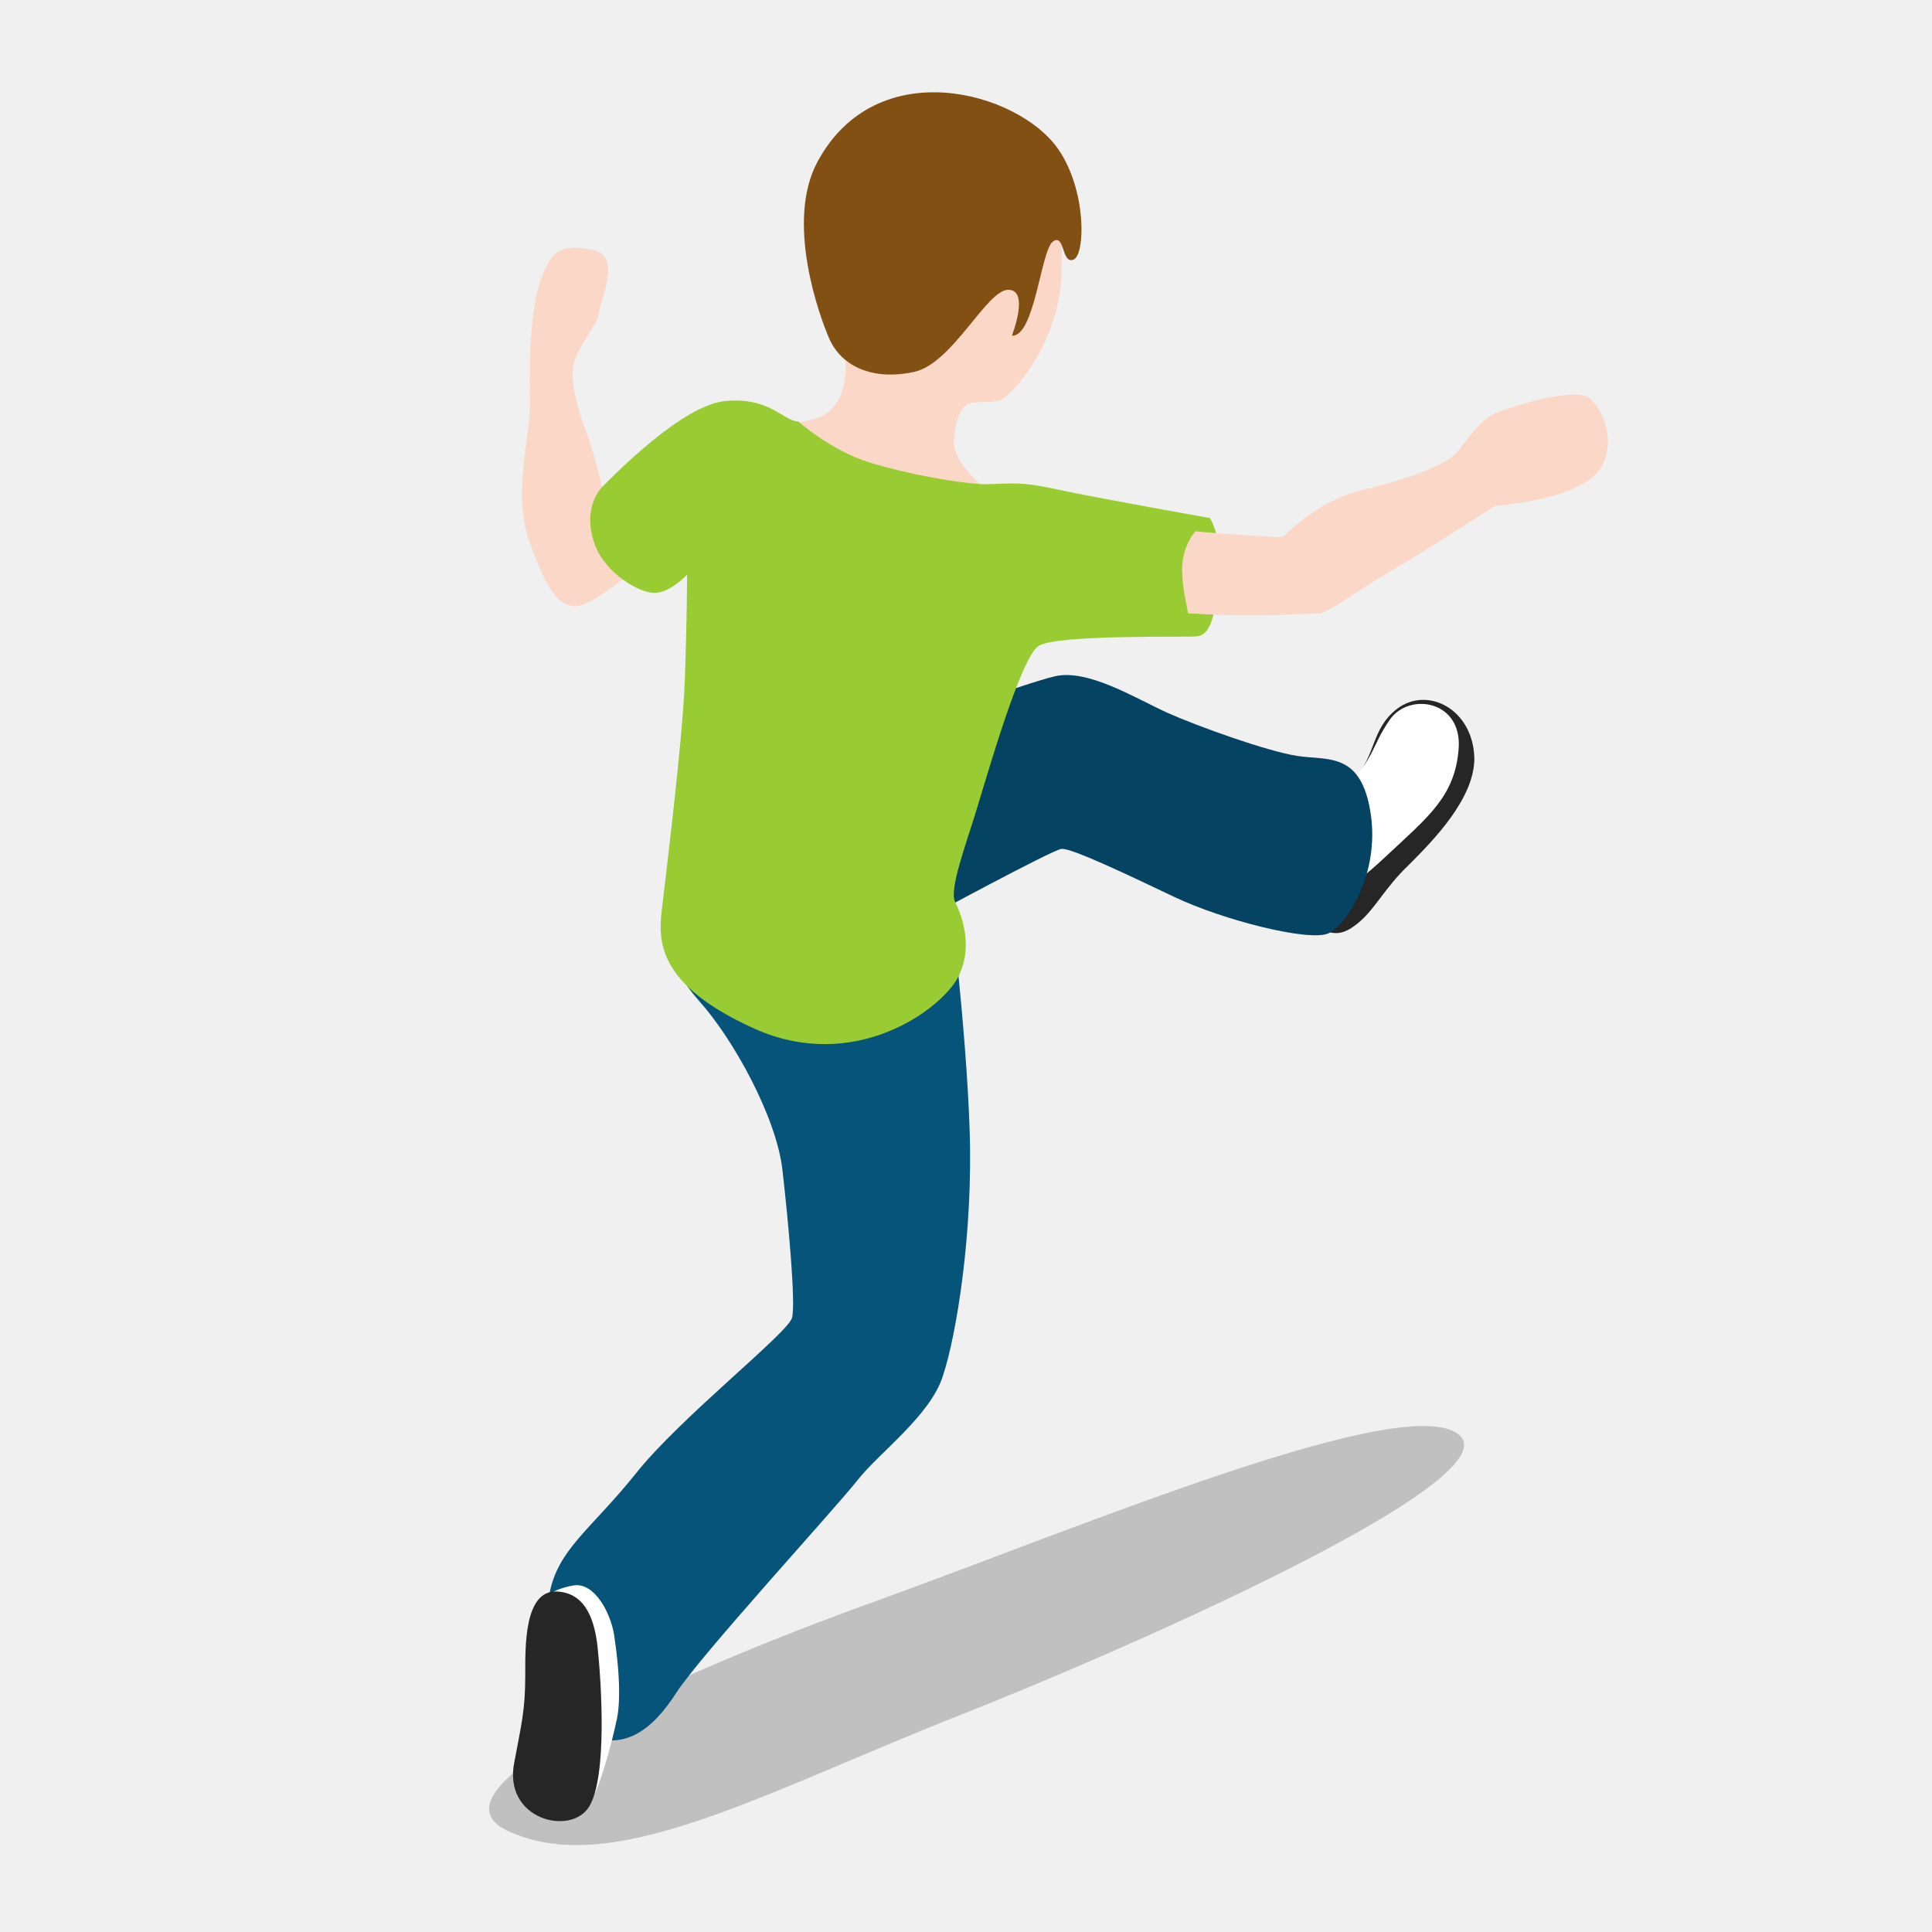
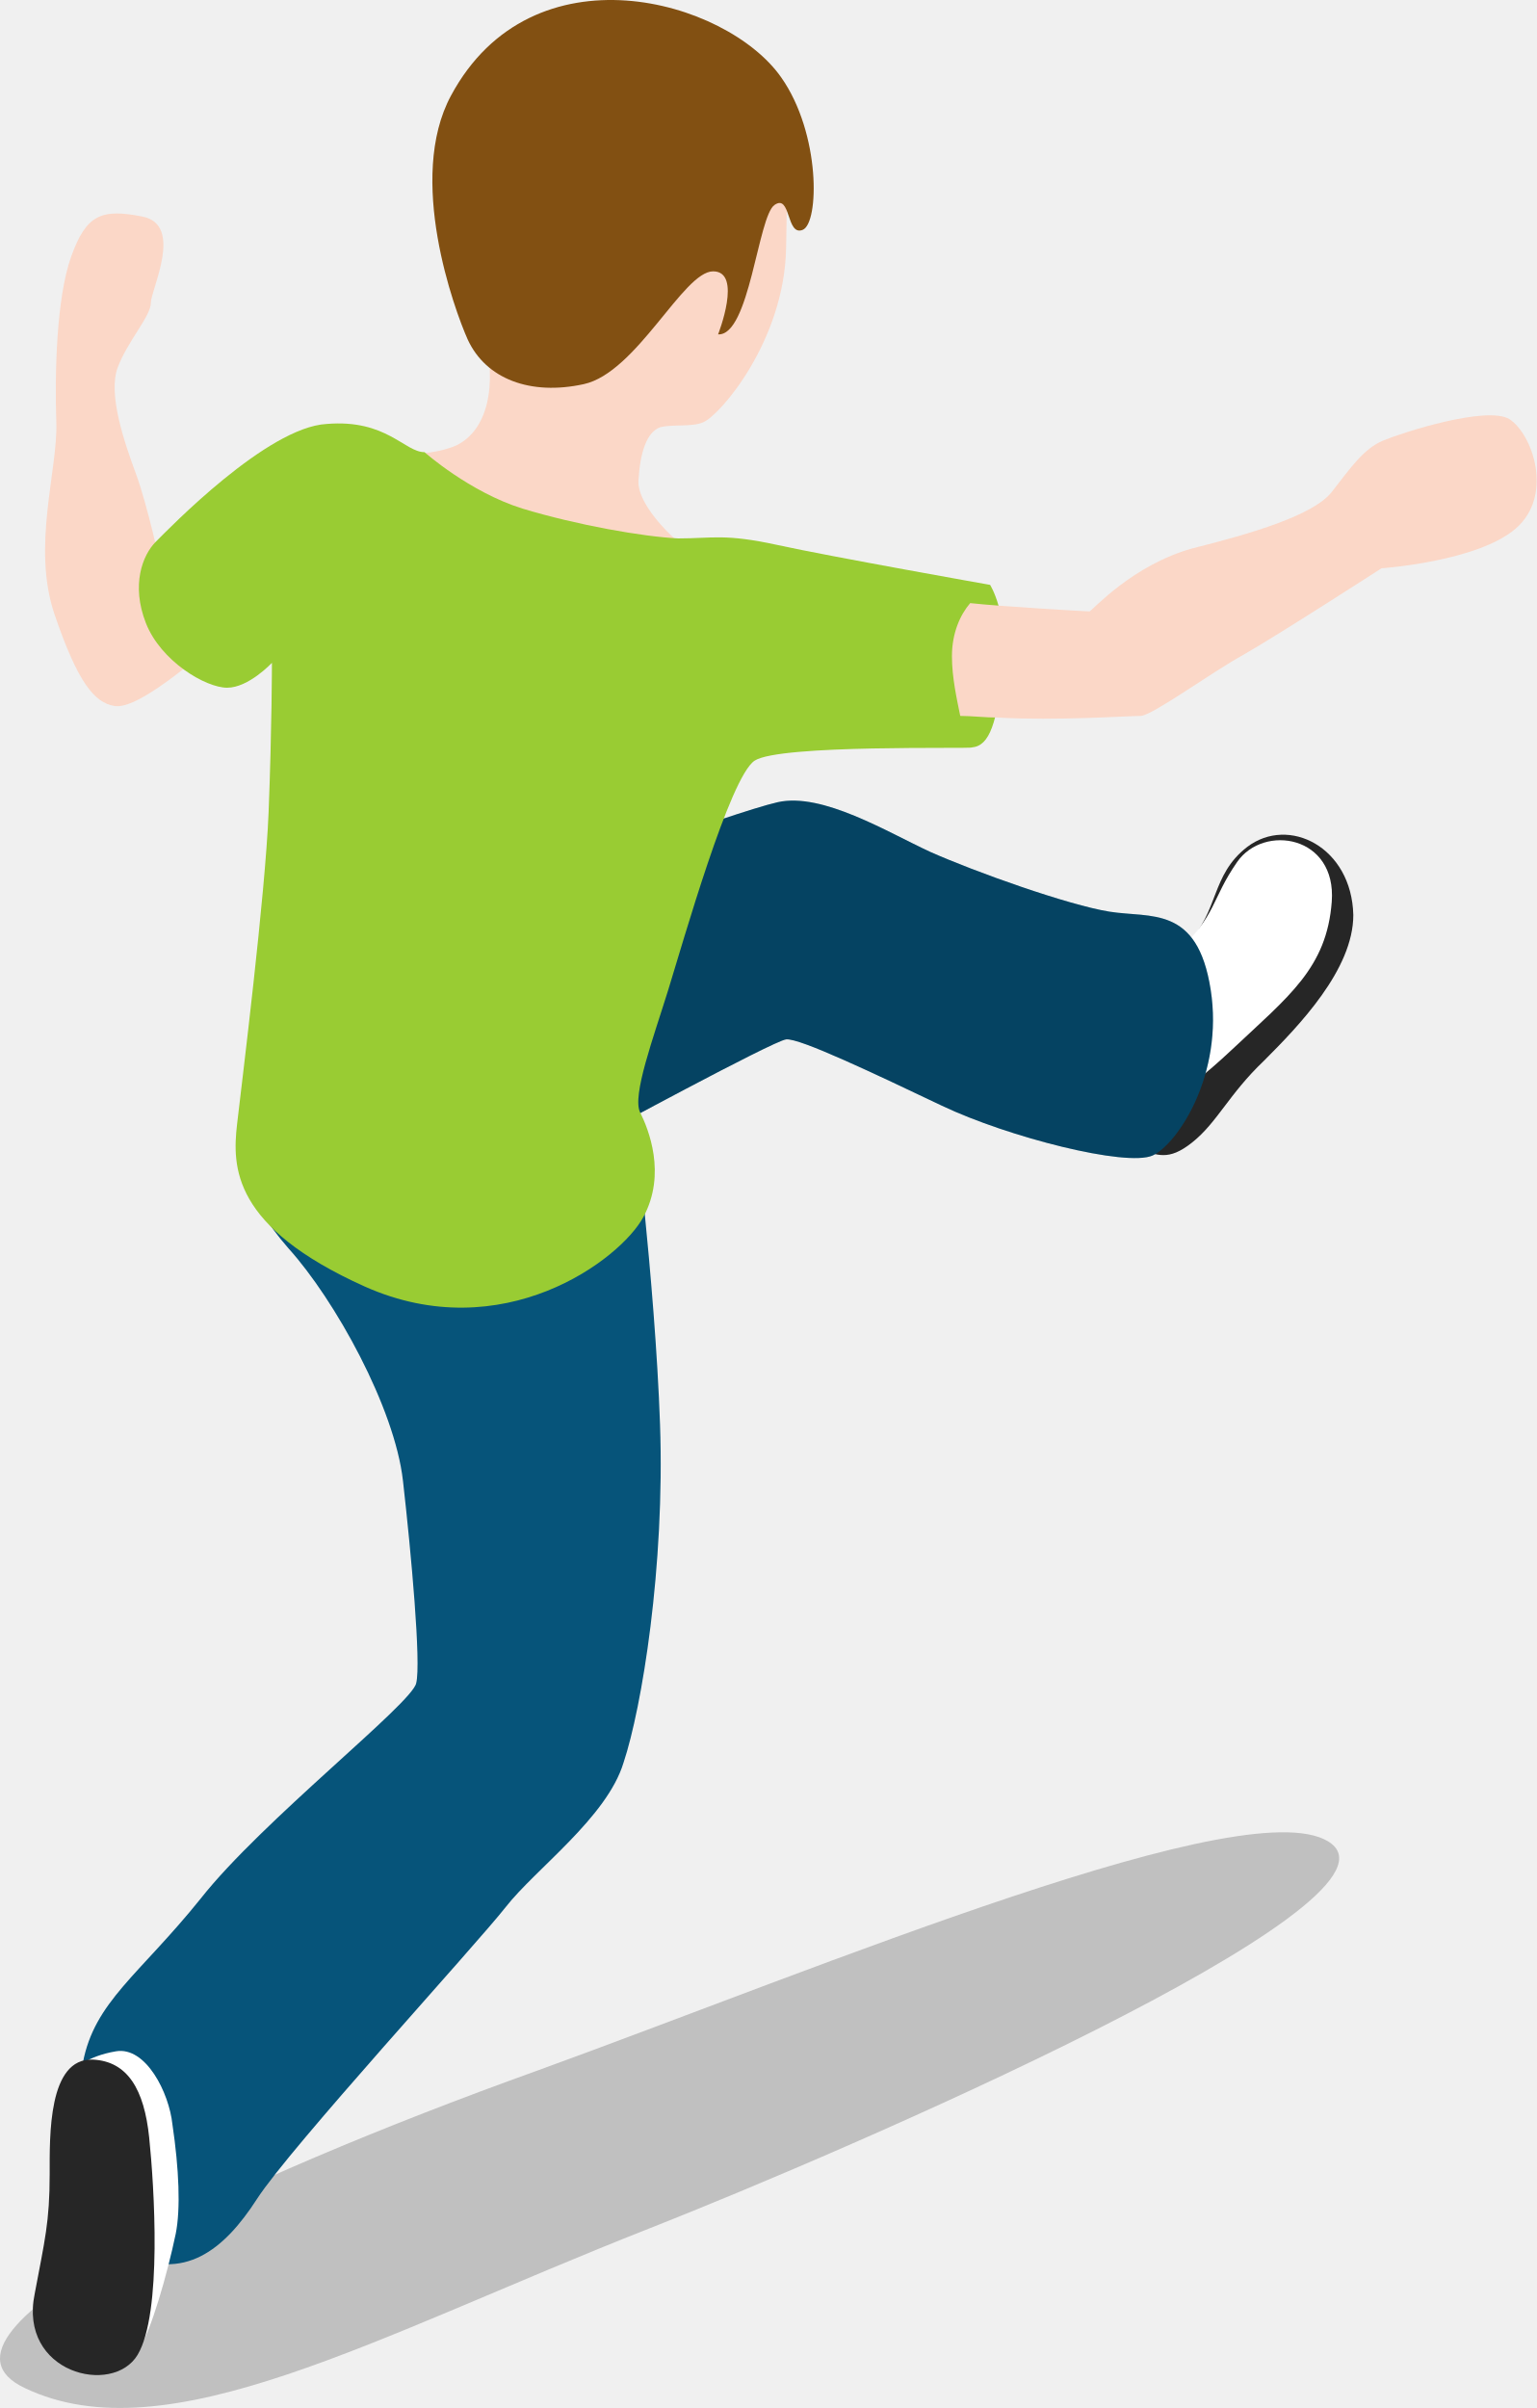
- <svg xmlns="http://www.w3.org/2000/svg" enable-background="new 0 0 160 160" viewBox="0 0 160 160">
-   <path d="m42 151.6c8.6 4.1 21.1-3.1 37.6-9.6 12.2-4.8 45.9-19.4 41.2-23.2-4.5-3.6-30.9 7.5-48 13.7-17.8 6.4-38 15.7-30.8 19.1z" opacity=".2" />
-   <path d="m82.6 41.2c-1.1-.6-3.7-3-3.6-4.6.1-1.7.5-2.9 1.3-3.2.8-.2 1.9 0 2.6-.3 1-.4 4.9-4.9 5-10.5s.5-11.9-6.9-13.3-12.3 1.8-13.4 7.4c-1.2 6.2 1.5 8.7 2.1 11 .8 3.2.2 5.9-1.7 6.8-1.8.8-5.1.5-5.1.5s4 4.8 7.7 5.8c3.9 1.1 12 .4 12 .4z" fill="#fbd7c7" />
-   <path d="m83.8 27.8s1.5-3.8-.3-3.8-4.6 6.1-7.8 6.8-5.9-.3-7-2.7c-.8-1.8-3.7-9.7-1-14.7 4.9-9.1 16.6-5.8 19.9-1.1 2.4 3.4 2.3 8.8 1.3 9.2s-.7-2.2-1.7-1.5-1.5 7.9-3.4 7.8z" fill="#825012" />
-   <path d="m50.2 41.8s-.8-3.7-1.5-5.6-1.7-4.8-1.1-6.4 2-3.1 2-3.9 2-4.7-.5-5.2-3.4-.1-4.3 2.4-1 7.1-.9 10-1.5 7.5-.1 11.6 2.4 5.3 3.6 5.5 3.7-1.8 6.5-4.1c2.7-2.2-3.7-4.3-3.7-4.3z" fill="#fbd7c7" />
-   <path d="m109.2 77c1.1.2 1.7.7 3.2-.5s2.2-2.9 4.3-4.9c2.1-2.1 5.4-5.5 5.4-8.8-.1-4.1-3.9-6-6.4-4.1-2.2 1.7-1.7 3.9-3.6 5.8-2.9 2.9-4.5 3.3-4.5 3.3z" fill="#262626" />
-   <path d="m109.8 74.6s1.6-.5 5-3.7 5.7-4.9 6-8.9-4.1-4.7-5.7-2.4-1.2 3.2-3.7 5.5c-2.3 2.3-1.6 9.5-1.6 9.5z" fill="#fff" />
-   <path d="m76.4 76.2s10.7-5.8 11.5-5.9 5.4 2.1 9.4 4 11.1 3.7 12.7 3c1.5-.7 4.3-4.9 3.5-10s-3.6-4.3-6.1-4.7-8.1-2.4-10.8-3.6c-2.6-1.2-6.5-3.6-9.2-3s-16 5.5-16 5.5z" fill="#06547a" />
-   <path d="m76.4 76.2s10.7-5.8 11.5-5.9 5.4 2.1 9.4 4 11.1 3.7 12.7 3c1.5-.7 4.3-4.9 3.5-10s-3.6-4.3-6.1-4.7-8.1-2.4-10.8-3.6c-2.6-1.2-6.5-3.6-9.2-3s-16 5.5-16 5.5z" opacity=".2" />
-   <path d="m45.5 132c-.6 2.8-.9 9.8 2.6 11.5s5.9-.2 7.9-3.3 13.2-15.3 15-17.6 6.1-5.4 7.1-8.7c1.1-3.3 2.5-11.8 2.2-20.4s-1.7-19.8-1.7-19.8l-23.1 4.4s-.4 1.6 2.4 4.8c2.8 3.1 6.4 9.6 6.9 14s1.1 11 .8 12.2c-.2 1.2-9.3 8.3-13 13-3.7 4.6-6.4 6.2-7.1 9.9z" fill="#06547a" />
-   <path d="m100.2 42.9c-.1 0-.1 0 0 0 0 0-9.6-1.7-12.8-2.4s-3.9-.4-6-.4c-2.1-.1-6.1-.8-9.4-1.8-3.2-1-5.9-3.4-5.9-3.4-1.2 0-2.3-2-5.9-1.7-3.6.2-9.5 6.3-10.3 7.1s-1.5 2.6-.6 4.9 3.6 3.9 4.9 3.9 2.7-1.5 2.7-1.5 0 3.9-.2 9c-.2 5-1.6 16.2-1.9 18.8s-.3 6.2 7.7 9.8c8.3 3.7 15.4-1.6 16.8-4.2s.3-5.3-.2-6.3.8-4.5 1.7-7.4 3.7-12.8 5.2-13.8 13.1-.7 13.1-.8c1.1-.1 1.5-1.5 1.9-4.8.3-3.3-.8-5-.8-5z" fill="#9c3" />
-   <path d="m45 132.4s.7-.8 2.5-1.1 3.2 2.5 3.4 4.4c.4 2.7.5 5.1.2 6.6-.5 2.4-1.5 5.9-2.2 6.9-.8 1-2.4.3-2.4.3z" fill="#fff" />
-   <path d="m46.1 131.8c2.1.1 3.1 1.8 3.4 4.7s.8 10.6-.7 13.1-7.2 1.1-6.2-3.7c.6-3.2.9-4.3.9-7.2 0-2.3-.1-7 2.6-6.9z" fill="#262626" />
-   <path d="m131.5 32.9c-1.4-.8-6.4.8-7.6 1.3s-2 1.7-3.1 3.1-4.8 2.5-8.4 3.4c-3.6 1-6 3.7-6.2 3.8-.2 0-5.4-.3-7.2-.5-.6.7-1.1 1.8-1.1 3.2 0 1.3.3 2.6.5 3.6.7 0 1.5.1 2.3.1 3.5.2 7.8-.1 8.6-.1.8-.1 4.2-2.6 6.2-3.7 2.1-1.2 8.3-5.2 8.3-5.2s5.8-.4 8.1-2.4 1-5.7-.4-6.6z" fill="#fbd7c7" />
+ <svg xmlns="http://www.w3.org/2000/svg" enable-background="new 0 0 160 160" viewBox="0 0 9.265 14.516" version="1.1" id="svg2352" width="9.265" height="14.516">
+   <defs id="defs2356" />
+   <g id="g2373" transform="matrix(0.1,0,0,0.1,-4.050494,-0.7642785)">
+     <path id="path2326" d="m 42,151.6 c 8.6,4.1 21.1,-3.1 37.6,-9.6 12.2,-4.8 45.9,-19.4 41.2,-23.2 -4.5,-3.6 -30.9,7.5 -48,13.7 -17.8,6.4 -38,15.7 -30.8,19.1 z" style="opacity:0.2" />
+     <path id="path2328" d="m 82.6,41.2 c -1.1,-0.6 -3.7,-3 -3.6,-4.6 0.1,-1.7 0.5,-2.9 1.3,-3.2 0.8,-0.2 1.9,0 2.6,-0.3 1,-0.4 4.9,-4.9 5,-10.5 C 88,17 88.4,10.7 81,9.3 73.6,7.9 68.7,11.1 67.6,16.7 c -1.2,6.2 1.5,8.7 2.1,11 0.8,3.2 0.2,5.9 -1.7,6.8 -1.8,0.8 -5.1,0.5 -5.1,0.5 0,0 4,4.8 7.7,5.8 3.9,1.1 12,0.4 12,0.4 z" style="fill:#fbd7c7" />
+     <path id="path2330" d="m 83.8,27.8 c 0,0 1.5,-3.8 -0.3,-3.8 -1.8,0 -4.6,6.1 -7.8,6.8 -3.2,0.7 -5.9,-0.3 -7,-2.7 -0.8,-1.8 -3.7,-9.7 -1,-14.7 4.9,-9.1 16.6,-5.8 19.9,-1.1 2.4,3.4 2.3,8.8 1.3,9.2 -1,0.4 -0.7,-2.2 -1.7,-1.5 -1,0.7 -1.5,7.9 -3.4,7.8 z" style="fill:#825012" />
+     <path id="path2332" d="m 50.2,41.8 c 0,0 -0.8,-3.7 -1.5,-5.6 -0.7,-1.9 -1.7,-4.8 -1.1,-6.4 0.6,-1.6 2,-3.1 2,-3.9 0,-0.8 2,-4.7 -0.5,-5.2 -2.5,-0.5 -3.4,-0.1 -4.3,2.4 -0.9,2.5 -1,7.1 -0.9,10 0.1,2.9 -1.5,7.5 -0.1,11.6 1.4,4.1 2.4,5.3 3.6,5.5 1.2,0.2 3.7,-1.8 6.5,-4.1 2.7,-2.2 -3.7,-4.3 -3.7,-4.3 z" style="fill:#fbd7c7" />
+     <path id="path2334" d="m 109.2,77 c 1.1,0.2 1.7,0.7 3.2,-0.5 1.5,-1.2 2.2,-2.9 4.3,-4.9 2.1,-2.1 5.4,-5.5 5.4,-8.8 -0.1,-4.1 -3.9,-6 -6.4,-4.1 -2.2,1.7 -1.7,3.9 -3.6,5.8 -2.9,2.9 -4.5,3.3 -4.5,3.3 z" style="fill:#262626" />
+     <path id="path2336" d="m 109.8,74.6 c 0,0 1.6,-0.5 5,-3.7 3.4,-3.2 5.7,-4.9 6,-8.9 0.3,-4 -4.1,-4.7 -5.7,-2.4 -1.6,2.3 -1.2,3.2 -3.7,5.5 -2.3,2.3 -1.6,9.5 -1.6,9.5 z" style="fill:#ffffff" />
+     <path id="path2338" d="m 76.4,76.2 c 0,0 10.7,-5.8 11.5,-5.9 0.8,-0.1 5.4,2.1 9.4,4 4,1.9 11.1,3.7 12.7,3 1.5,-0.7 4.3,-4.9 3.5,-10 -0.8,-5.1 -3.6,-4.3 -6.1,-4.7 -2.5,-0.4 -8.1,-2.4 -10.8,-3.6 -2.6,-1.2 -6.5,-3.6 -9.2,-3 -2.7,0.6 -16,5.5 -16,5.5 z" style="fill:#06547a" />
+     <path id="path2340" d="m 76.4,76.2 c 0,0 10.7,-5.8 11.5,-5.9 0.8,-0.1 5.4,2.1 9.4,4 4,1.9 11.1,3.7 12.7,3 1.5,-0.7 4.3,-4.9 3.5,-10 -0.8,-5.1 -3.6,-4.3 -6.1,-4.7 -2.5,-0.4 -8.1,-2.4 -10.8,-3.6 -2.6,-1.2 -6.5,-3.6 -9.2,-3 -2.7,0.6 -16,5.5 -16,5.5 z" style="opacity:0.2" />
+     <path id="path2342" d="m 45.5,132 c -0.6,2.8 -0.9,9.8 2.6,11.5 3.5,1.7 5.9,-0.2 7.9,-3.3 2,-3.1 13.2,-15.3 15,-17.6 1.8,-2.3 6.1,-5.4 7.1,-8.7 1.1,-3.3 2.5,-11.8 2.2,-20.4 C 80,84.9 78.6,73.7 78.6,73.7 l -23.1,4.4 c 0,0 -0.4,1.6 2.4,4.8 2.8,3.1 6.4,9.6 6.9,14 0.5,4.4 1.1,11 0.8,12.2 -0.2,1.2 -9.3,8.3 -13,13 -3.7,4.6 -6.4,6.2 -7.1,9.9 z" style="fill:#06547a" />
+     <path id="path2344" d="m 100.2,42.9 c -0.1,0 -0.1,0 0,0 0,0 -9.6,-1.7 -12.8,-2.4 -3.2,-0.7 -3.9,-0.4 -6,-0.4 -2.1,-0.1 -6.1,-0.8 -9.4,-1.8 -3.2,-1 -5.9,-3.4 -5.9,-3.4 -1.2,0 -2.3,-2 -5.9,-1.7 -3.6,0.2 -9.5,6.3 -10.3,7.1 -0.8,0.8 -1.5,2.6 -0.6,4.9 0.9,2.3 3.6,3.9 4.9,3.9 1.3,0 2.7,-1.5 2.7,-1.5 0,0 0,3.9 -0.2,9 -0.2,5 -1.6,16.2 -1.9,18.8 -0.3,2.6 -0.3,6.2 7.7,9.8 8.3,3.7 15.4,-1.6 16.8,-4.2 1.4,-2.6 0.3,-5.3 -0.2,-6.3 -0.5,-1 0.8,-4.5 1.7,-7.4 0.9,-2.9 3.7,-12.8 5.2,-13.8 1.5,-1 13.1,-0.7 13.1,-0.8 1.1,-0.1 1.5,-1.5 1.9,-4.8 0.3,-3.3 -0.8,-5 -0.8,-5 z" style="fill:#99cc33" />
+     <path id="path2346" d="m 45,132.4 c 0,0 0.7,-0.8 2.5,-1.1 1.8,-0.3 3.2,2.5 3.4,4.4 0.4,2.7 0.5,5.1 0.2,6.6 -0.5,2.4 -1.5,5.9 -2.2,6.9 -0.8,1 -2.4,0.3 -2.4,0.3 z" style="fill:#ffffff" />
+     <path id="path2348" d="m 46.1,131.8 c 2.1,0.1 3.1,1.8 3.4,4.7 0.3,2.9 0.8,10.6 -0.7,13.1 -1.5,2.5 -7.2,1.1 -6.2,-3.7 0.6,-3.2 0.9,-4.3 0.9,-7.2 0,-2.3 -0.1,-7 2.6,-6.9 z" style="fill:#262626" />
+     <path id="path2350" d="m 131.5,32.9 c -1.4,-0.8 -6.4,0.8 -7.6,1.3 -1.2,0.5 -2,1.7 -3.1,3.1 -1.1,1.4 -4.8,2.5 -8.4,3.4 -3.6,1 -6,3.7 -6.2,3.8 -0.2,0 -5.4,-0.3 -7.2,-0.5 -0.6,0.7 -1.1,1.8 -1.1,3.2 0,1.3 0.3,2.6 0.5,3.6 0.7,0 1.5,0.1 2.3,0.1 3.5,0.2 7.8,-0.1 8.6,-0.1 0.8,-0.1 4.2,-2.6 6.2,-3.7 2.1,-1.2 8.3,-5.2 8.3,-5.2 0,0 5.8,-0.4 8.1,-2.4 2.3,-2 1,-5.7 -0.4,-6.6 z" style="fill:#fbd7c7" />
+   </g>
</svg>
